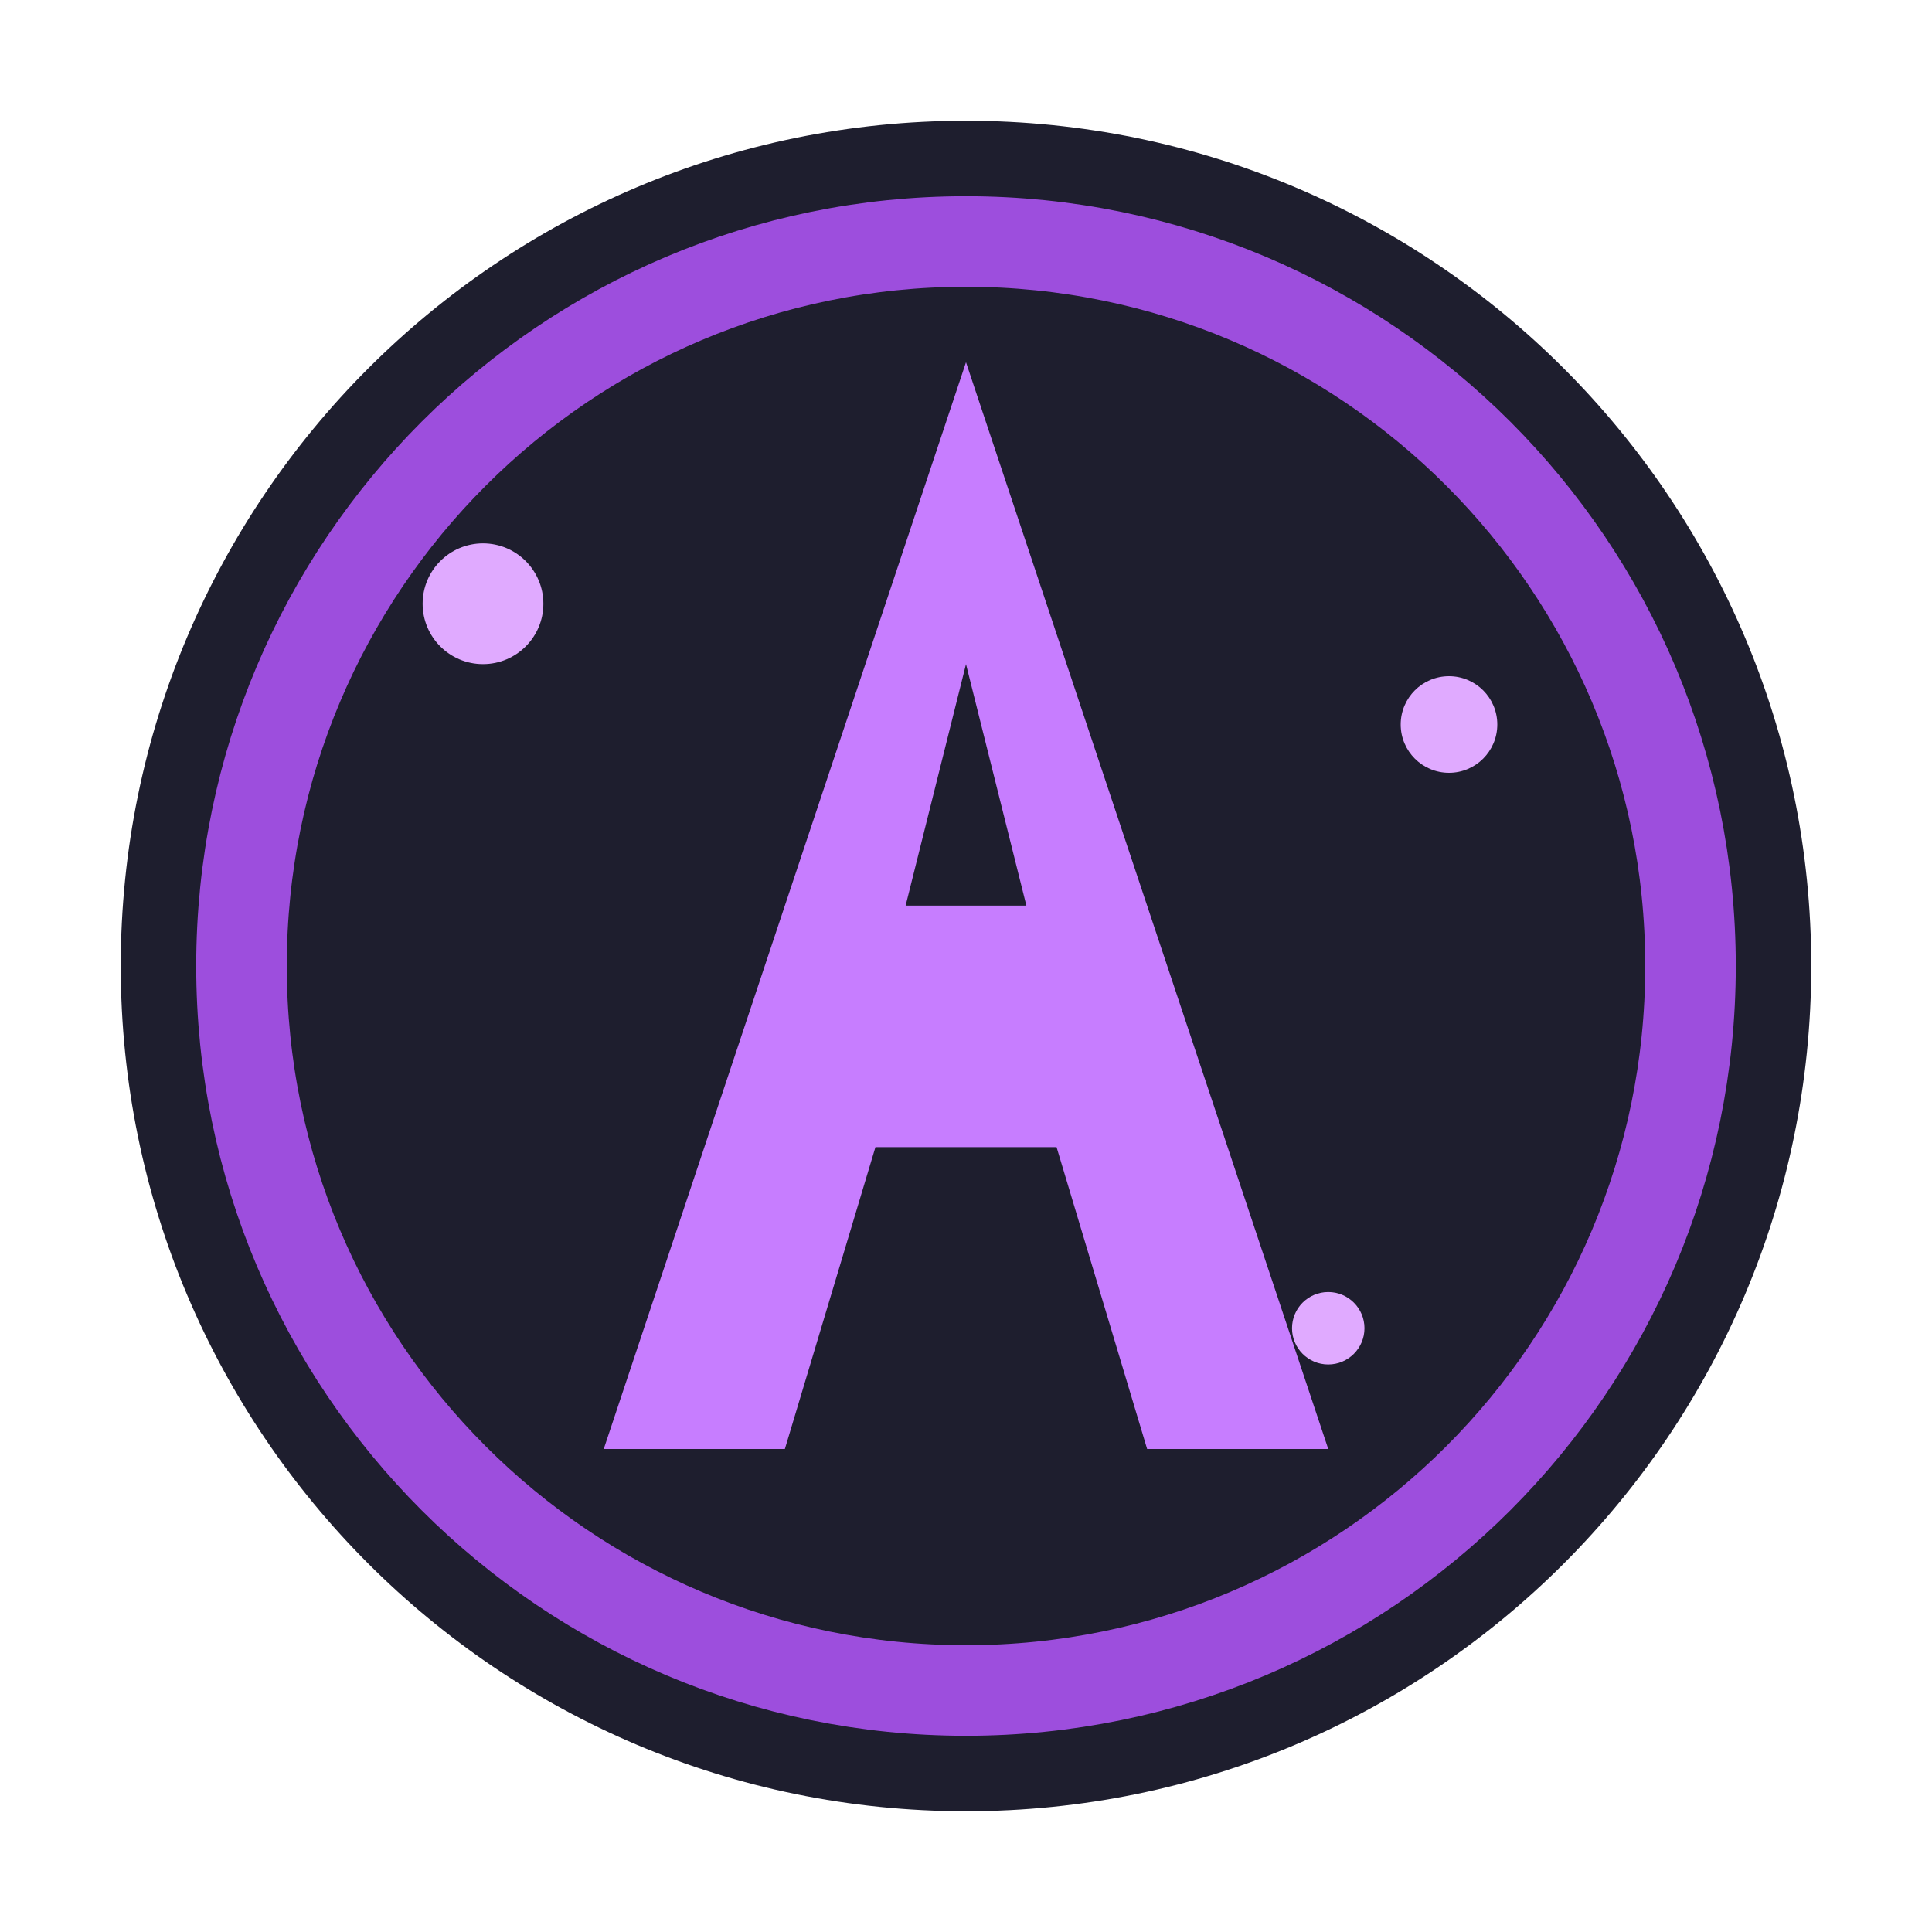
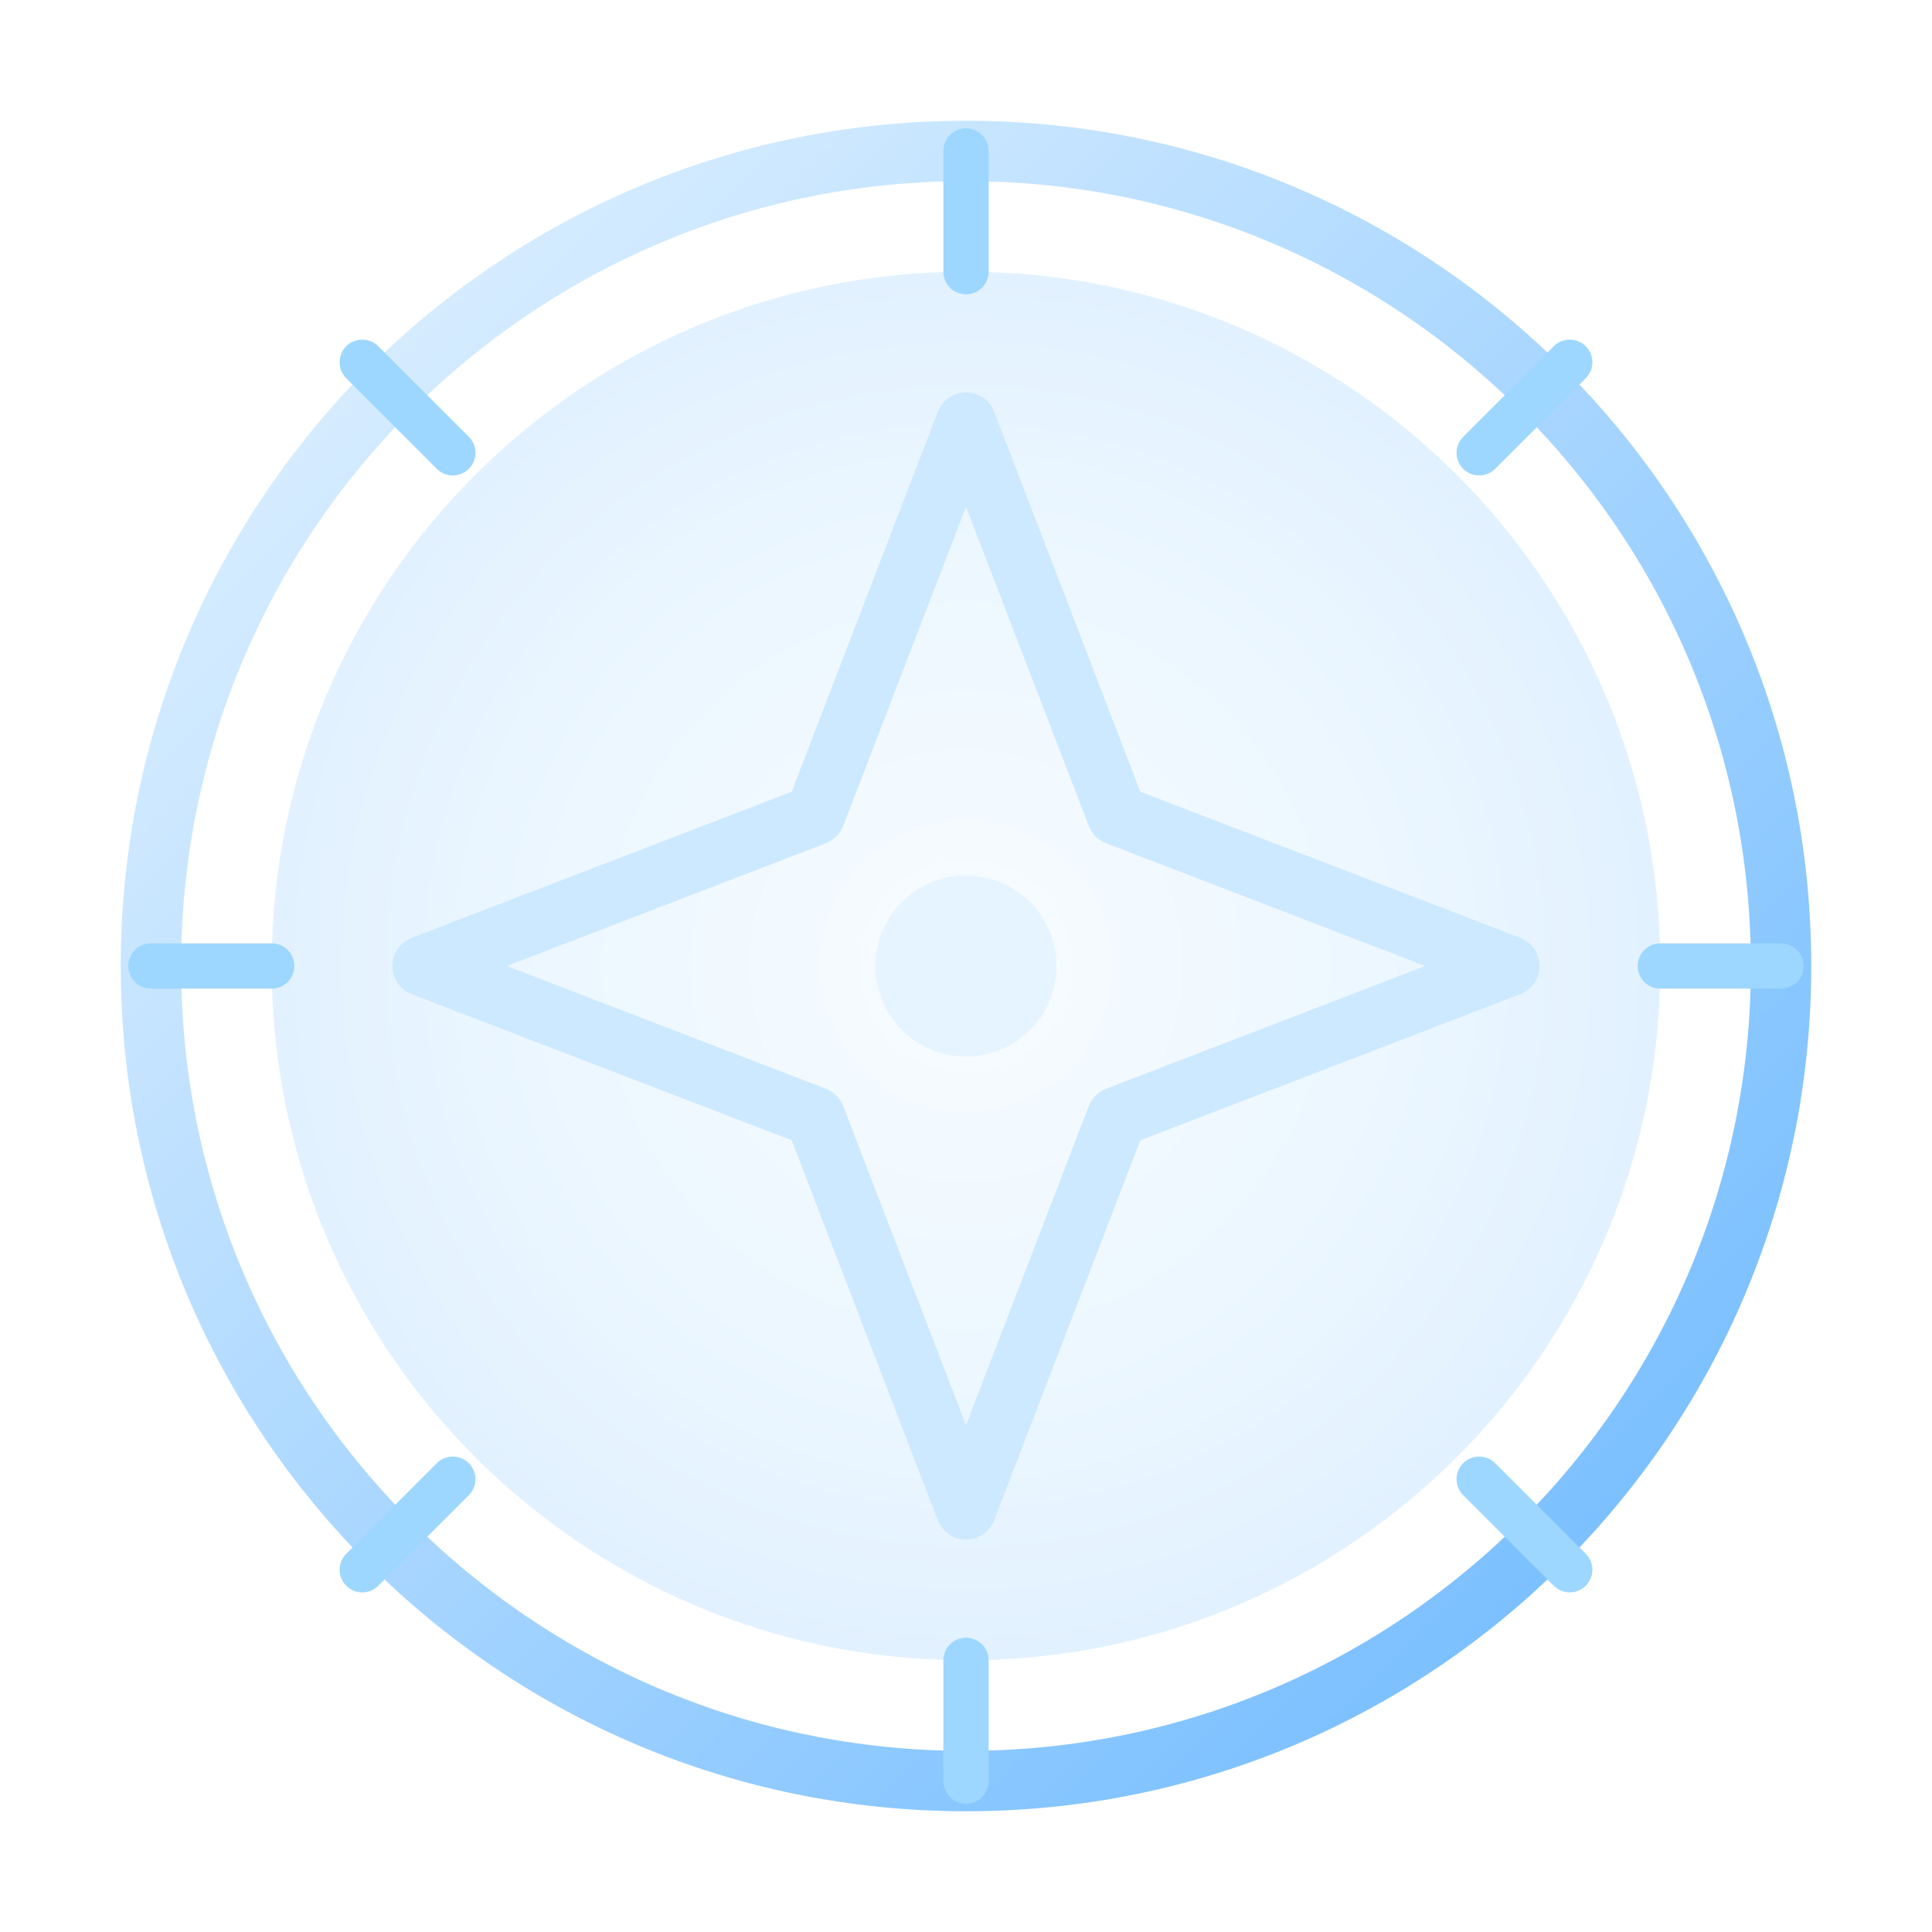
- <svg xmlns="http://www.w3.org/2000/svg" viewBox="0 0 32 32">
-   <circle cx="16" cy="16" r="14" fill="#1e1e2e" />
-   <circle cx="16" cy="16" r="12" fill="none" stroke="#9d4edd" stroke-width="1.5" />
-   <path d="M16 6 L22 24 L19 24 L17.5 19 L14.5 19 L13 24 L10 24 L16 6Z" fill="#c77dff" />
-   <path d="M15 15 L17 15 L16 11 Z" fill="#1e1e2e" />
-   <circle cx="8" cy="10" r="1" fill="#e0aaff" />
-   <circle cx="24" cy="12" r="0.8" fill="#e0aaff" />
-   <circle cx="22" cy="22" r="0.6" fill="#e0aaff" />
+ <svg xmlns="http://www.w3.org/2000/svg" width="256" height="256" viewBox="0 0 256 256">
+   <defs>
+     <radialGradient id="arcaneGlow" cx="50%" cy="50%" r="50%">
+       <stop offset="0%" stop-color="#cce9ff" />
+       <stop offset="60%" stop-color="#7fc8ff" />
+       <stop offset="100%" stop-color="#3aa0ff" />
+     </radialGradient>
+     <linearGradient id="runeStroke" x1="0%" y1="0%" x2="100%" y2="100%">
+       <stop offset="0%" stop-color="#e6f4ff" />
+       <stop offset="100%" stop-color="#6bb8ff" />
+     </linearGradient>
+   </defs>
+   <circle cx="128" cy="128" r="108" fill="none" stroke="url(#runeStroke)" stroke-width="8" />
+   <circle cx="128" cy="128" r="92" fill="url(#arcaneGlow)" opacity="0.15" />
+   <g stroke="#9dd7ff" stroke-width="6" stroke-linecap="round">
+     <line x1="128" y1="20" x2="128" y2="36" />
+     <line x1="128" y1="220" x2="128" y2="236" />
+     <line x1="20" y1="128" x2="36" y2="128" />
+     <line x1="220" y1="128" x2="236" y2="128" />
+     <line x1="48" y1="48" x2="60" y2="60" />
+     <line x1="208" y1="48" x2="196" y2="60" />
+     <line x1="48" y1="208" x2="60" y2="196" />
+     <line x1="208" y1="208" x2="196" y2="196" />
+   </g>
+   <g fill="none" stroke="#cce9ff" stroke-width="8">
+     <polygon points="         128,56         148,108         200,128         148,148         128,200         108,148         56,128         108,108       " stroke-linejoin="round" />
+   </g>
+   <circle cx="128" cy="128" r="12" fill="#e6f4ff" />
</svg>
